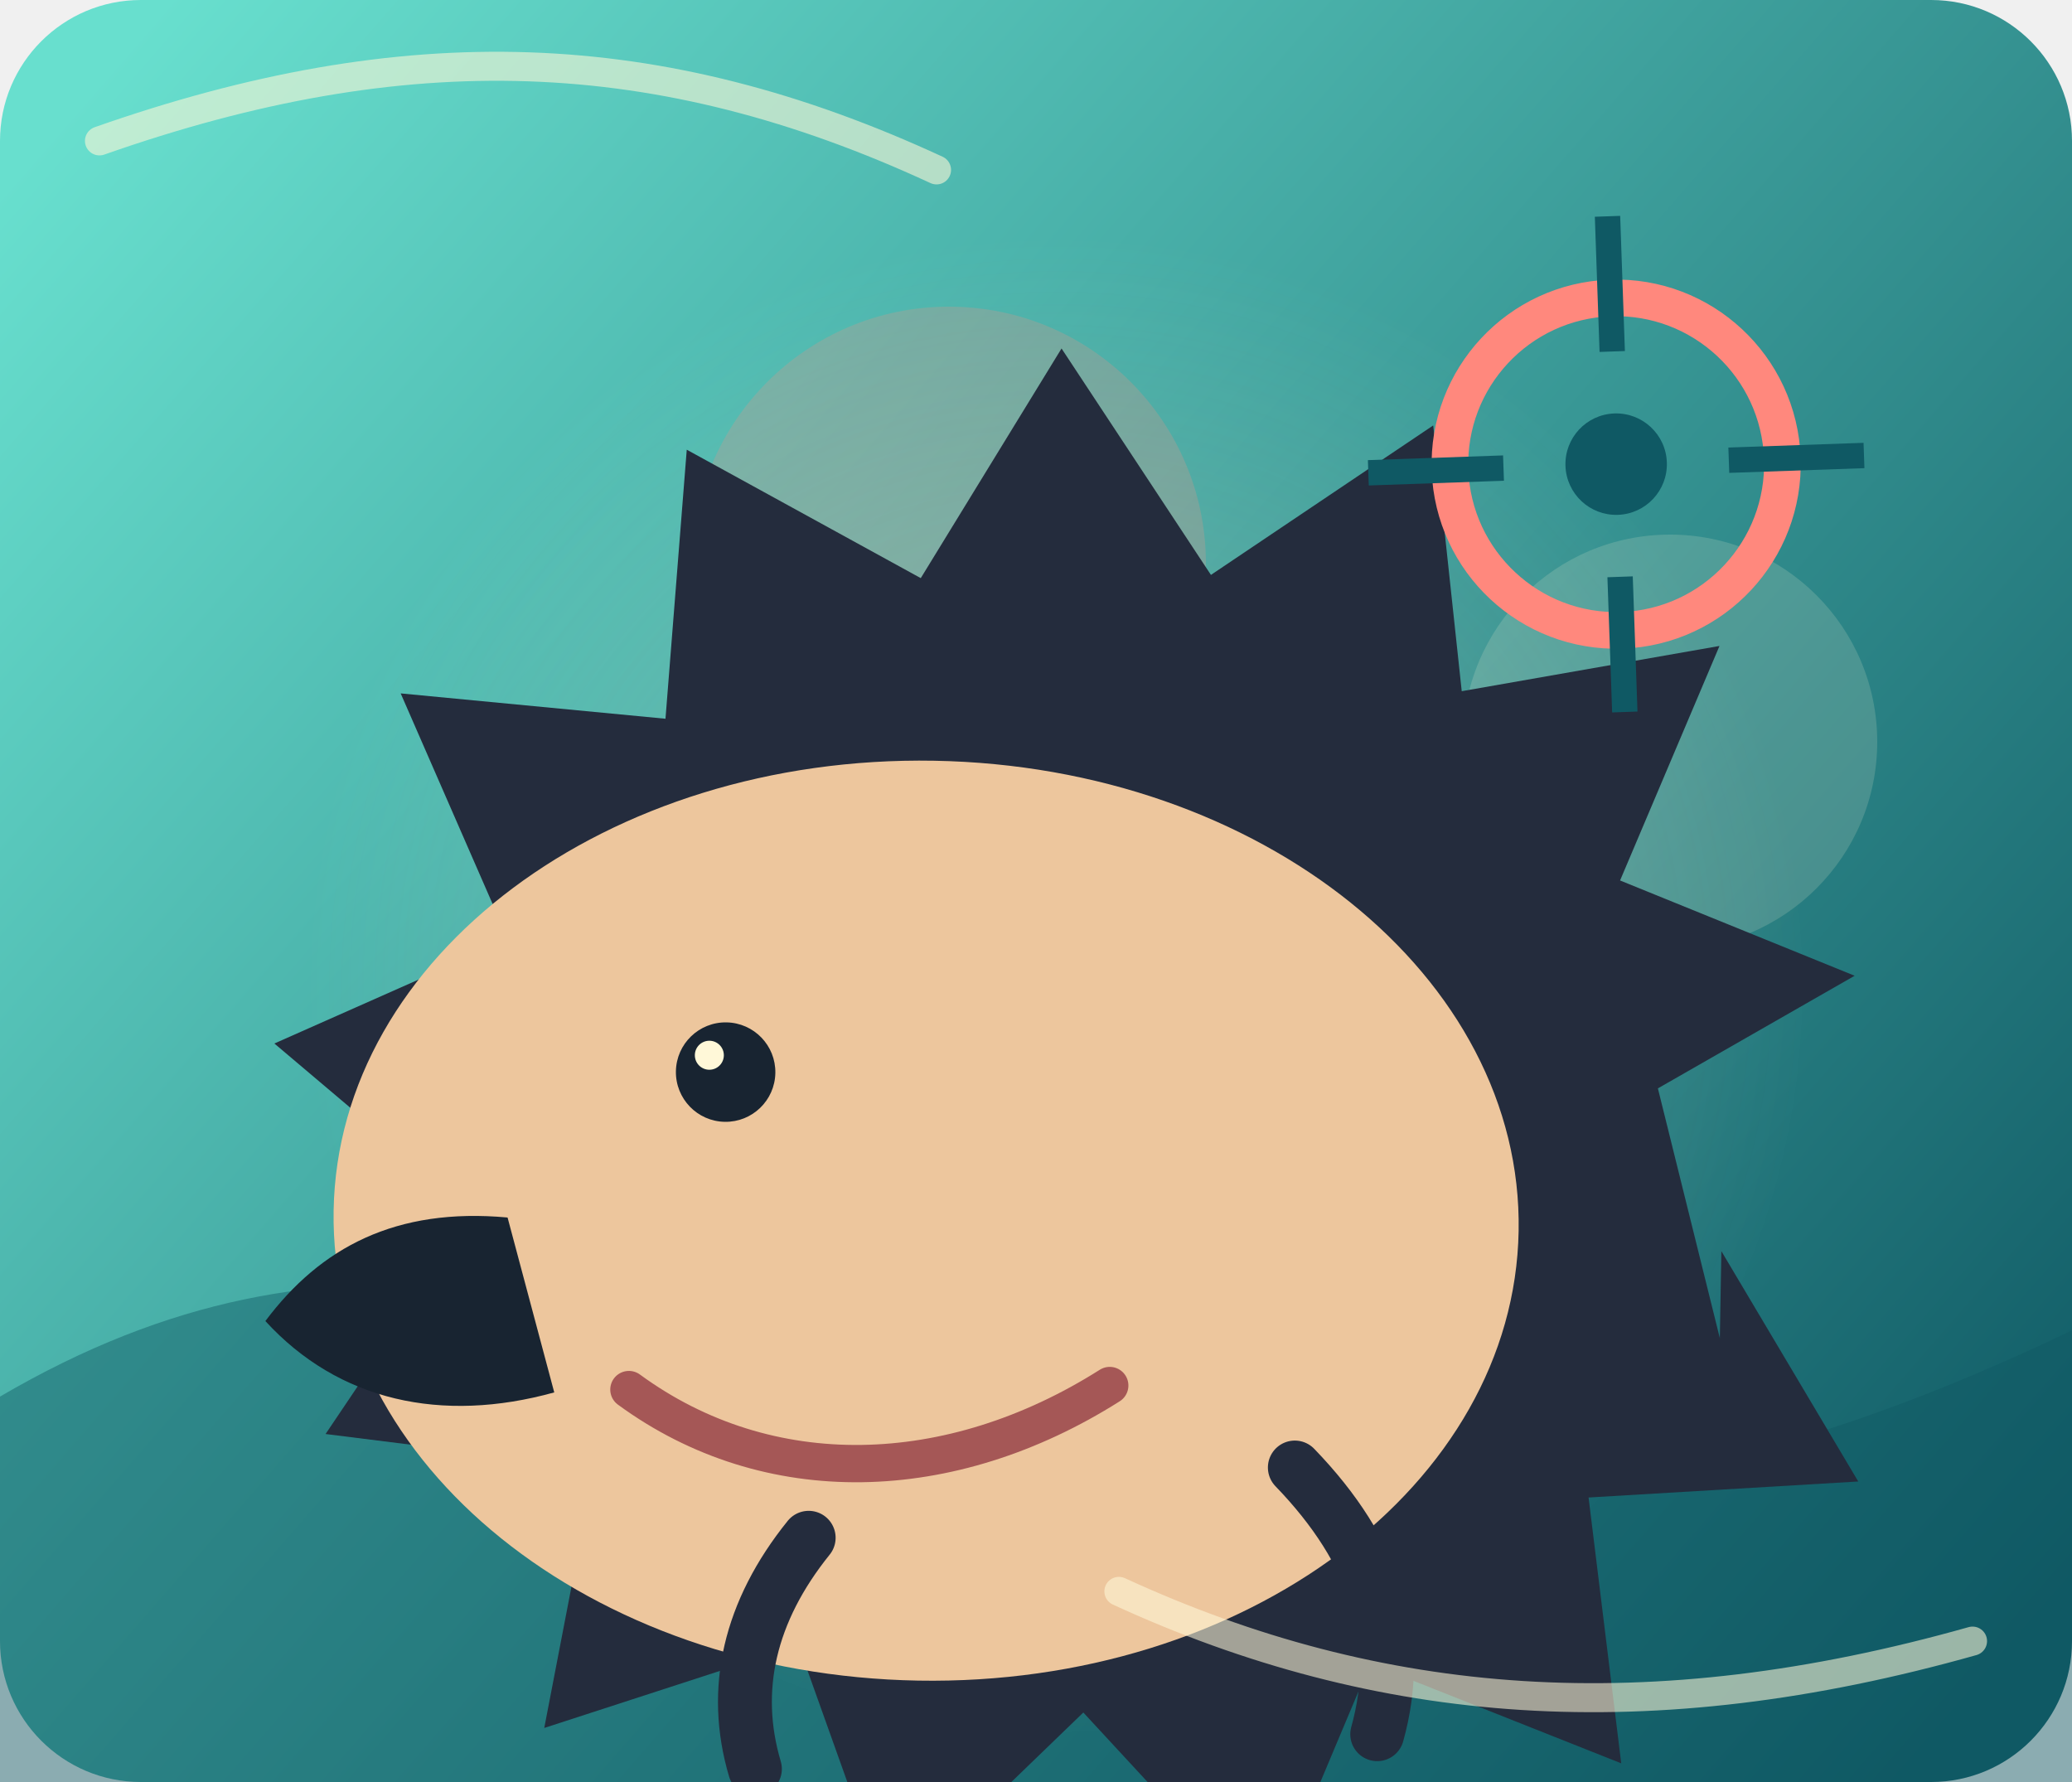
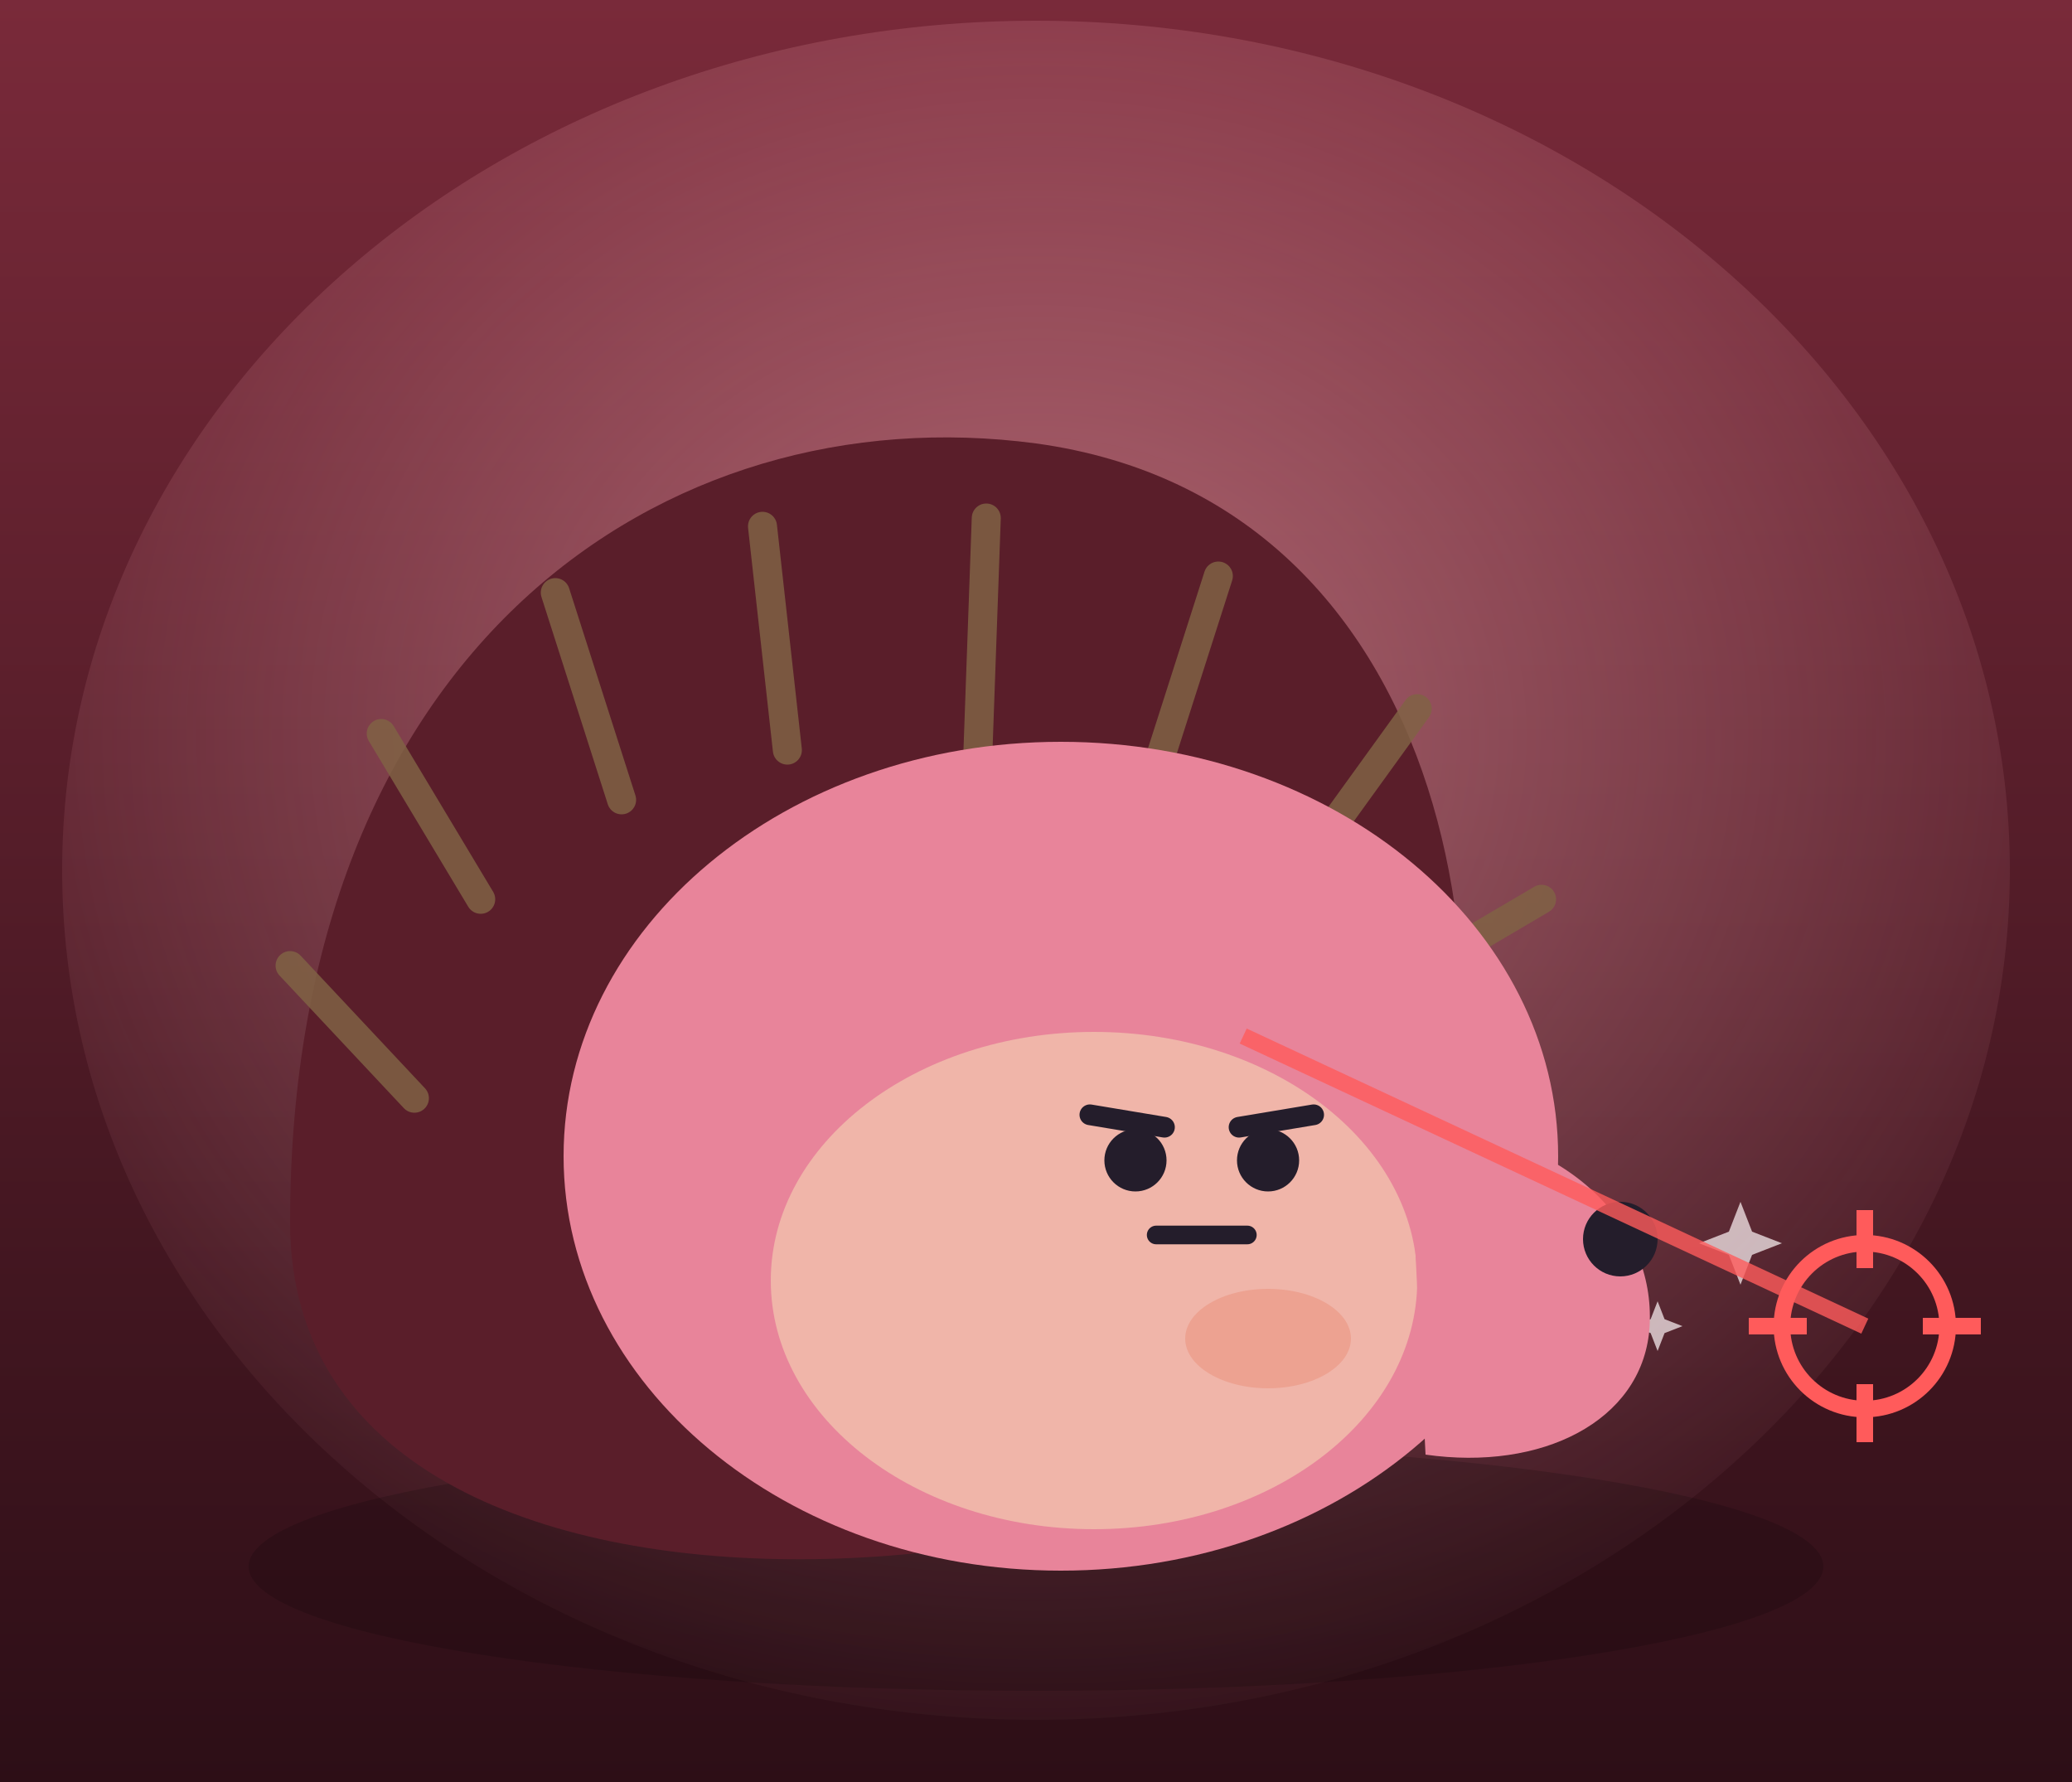
- <svg xmlns="http://www.w3.org/2000/svg" viewBox="0 0 500 430" role="img" aria-labelledby="title desc">
+ <svg xmlns="http://www.w3.org/2000/svg" viewBox="0 0 500 430">
  <defs>
-     <linearGradient id="bg" x1="24" y1="18" x2="476" y2="412" gradientUnits="userSpaceOnUse">
-       <stop stop-color="#68dfce" />
-       <stop offset="1" stop-color="#0f5964" />
+     <linearGradient id="bg" x1="0" y1="0" x2="0" y2="1">
+       <stop stop-color="#7a2a3a" />
+       <stop offset="1" stop-color="#2c0e16" />
    </linearGradient>
-     <radialGradient id="glow">
-       <stop stop-color="#fff8d8" stop-opacity=".72" />
-       <stop offset="1" stop-color="#fff8d8" stop-opacity="0" />
+     <radialGradient id="spot" cx=".5" cy=".42" r=".62">
+       <stop stop-color="#ffaeb8" stop-opacity=".5" />
+       <stop offset="1" stop-color="#ffaeb8" stop-opacity="0" />
    </radialGradient>
  </defs>
-   <rect width="500" height="430" rx="34" fill="url(#bg)" />
-   <circle cx="229" cy="136" r="62" fill="#ff887d" opacity=".22" />
-   <circle cx="403" cy="179" r="50" fill="#fff8d8" opacity=".16" />
-   <path d="M0 337c82-48 146-23 235 4 96 29 167 27 265-20v109H0Z" fill="#0f5964" opacity=".45" />
-   <circle cx="255" cy="238" r="180" fill="url(#glow)" opacity=".38" />
-   <g transform="translate(250 208) rotate(1) scale(-1 1)">
-     <path d="M-167 112-151 52l-47-28 57-22-23-57 62 12 8-64 53 37 37-54 33 56 57-30 4 65 64-5-27 59 56 26-49 40 35 54-65 7 11 63-61-21-23 61-46-46-45 47-24-60-61 23 9-64-65-5 34-55Z" fill="#242c3d" />
-     <ellipse cx="25" cy="87" rx="143" ry="111" fill="#edc69d" />
-     <circle cx="74" cy="52" r="12" fill="#182431" />
-     <circle cx="78" cy="48" r="3.5" fill="#fff8d8" />
-     <path d="M126 88c27-2 45 8 58 26-18 19-43 24-70 16Z" fill="#182431" />
-     <path d="M-20 126c38 25 82 27 116 3" fill="none" stroke="#a55756" stroke-width="9" stroke-linecap="round" />
-     <path d="M-65 145c-20 20-27 41-21 64M52 164c14 18 18 37 12 56" fill="none" stroke="#242c3d" stroke-width="13" stroke-linecap="round" />
+   <rect width="500" height="430" fill="url(#bg)" />
+   <g fill="#ff6b6b" opacity=".7">
+     <path transform="translate(420 300)" d="M0 -10L2.8 -2.8 10 0 2.8 2.8 0 10 -2.8 2.8 -10 0 -2.8 -2.8Z" fill="#fff" />
+     <path transform="translate(400 320)" d="M0 -6L1.68 -1.68 6 0 1.68 1.68 0 6 -1.68 1.68 -6 0 -1.68 -1.68Z" fill="#fff" />
  </g>
-   <g transform="translate(390 112) rotate(-2) scale(.68)">
-     <circle r="59" fill="none" stroke="#ff887d" stroke-width="13" />
-     <circle r="18" fill="#0f5964" />
-     <path d="M0-88v48M0 40v48M-88 0h48M40 0h48" stroke="#0f5964" stroke-width="9" />
+   <ellipse cx="250" cy="210" rx="235" ry="205" fill="url(#spot)" />
+   <ellipse cx="250" cy="378" rx="190" ry="30" fill="#000" opacity=".16" />
+   <g transform="translate(220 235) rotate(0) scale(1)">
+     <path d="M-150 60C-150-78-60-140 30-128 132-114 150 8 120 86 90 150-150 178-150 60Z" fill="#5a1e2a" />
+     <g stroke="#806244" stroke-width="7" stroke-linecap="round" opacity=".85">
+       <path d="M-120 30-150-2M-104-18-128-58M-70-42-86-92M-30-54-36-108M16-54 18-110M58-46 74-96M96-28 122-64M118 2 152-18" />
+     </g>
+     <ellipse cx="36" cy="44" rx="120" ry="100" fill="#e8849a" />
+     <ellipse cx="44" cy="74" rx="78" ry="60" fill="#f6dcb6" opacity=".55" />
+     <path d="M120 36c40 2 60 26 58 50-2 22-26 34-54 30Z" fill="#e8849a" />
+     <circle cx="171" cy="64" r="9" fill="#241d2b" />
+     <ellipse cx="86" cy="88" rx="20" ry="12" fill="#ea8f7a" opacity=".5" />
+     <g transform="translate(70 40)">
+       <path d="M-27-6 -9-3" stroke="#241d2b" stroke-width="5" stroke-linecap="round" />
+       <path d="M27-6 9-3" stroke="#241d2b" stroke-width="5" stroke-linecap="round" />
+       <circle cx="-16" cy="5" r="7.5" fill="#241d2b" />
+       <circle cx="16" cy="5" r="7.5" fill="#241d2b" />
+       <path d="M-11 23h22" stroke="#241d2b" stroke-width="4.5" stroke-linecap="round" />
+     </g>
  </g>
-   <path d="M24 34c74-26 135-24 202 7M476 396c-78 22-143 17-206-12" fill="none" stroke="#fff8d8" stroke-width="7" stroke-linecap="round" opacity=".58" />
+   <path d="M300 250 L450 320" stroke="#ff5b5b" stroke-width="4" opacity=".8" />
+   <g transform="translate(450 320)">
+     <circle r="20" fill="none" stroke="#ff5b5b" stroke-width="4" />
+     <path d="M0-28v14M0 14v14M-28 0h14M14 0h14" stroke="#ff5b5b" stroke-width="4" />
+   </g>
</svg>
